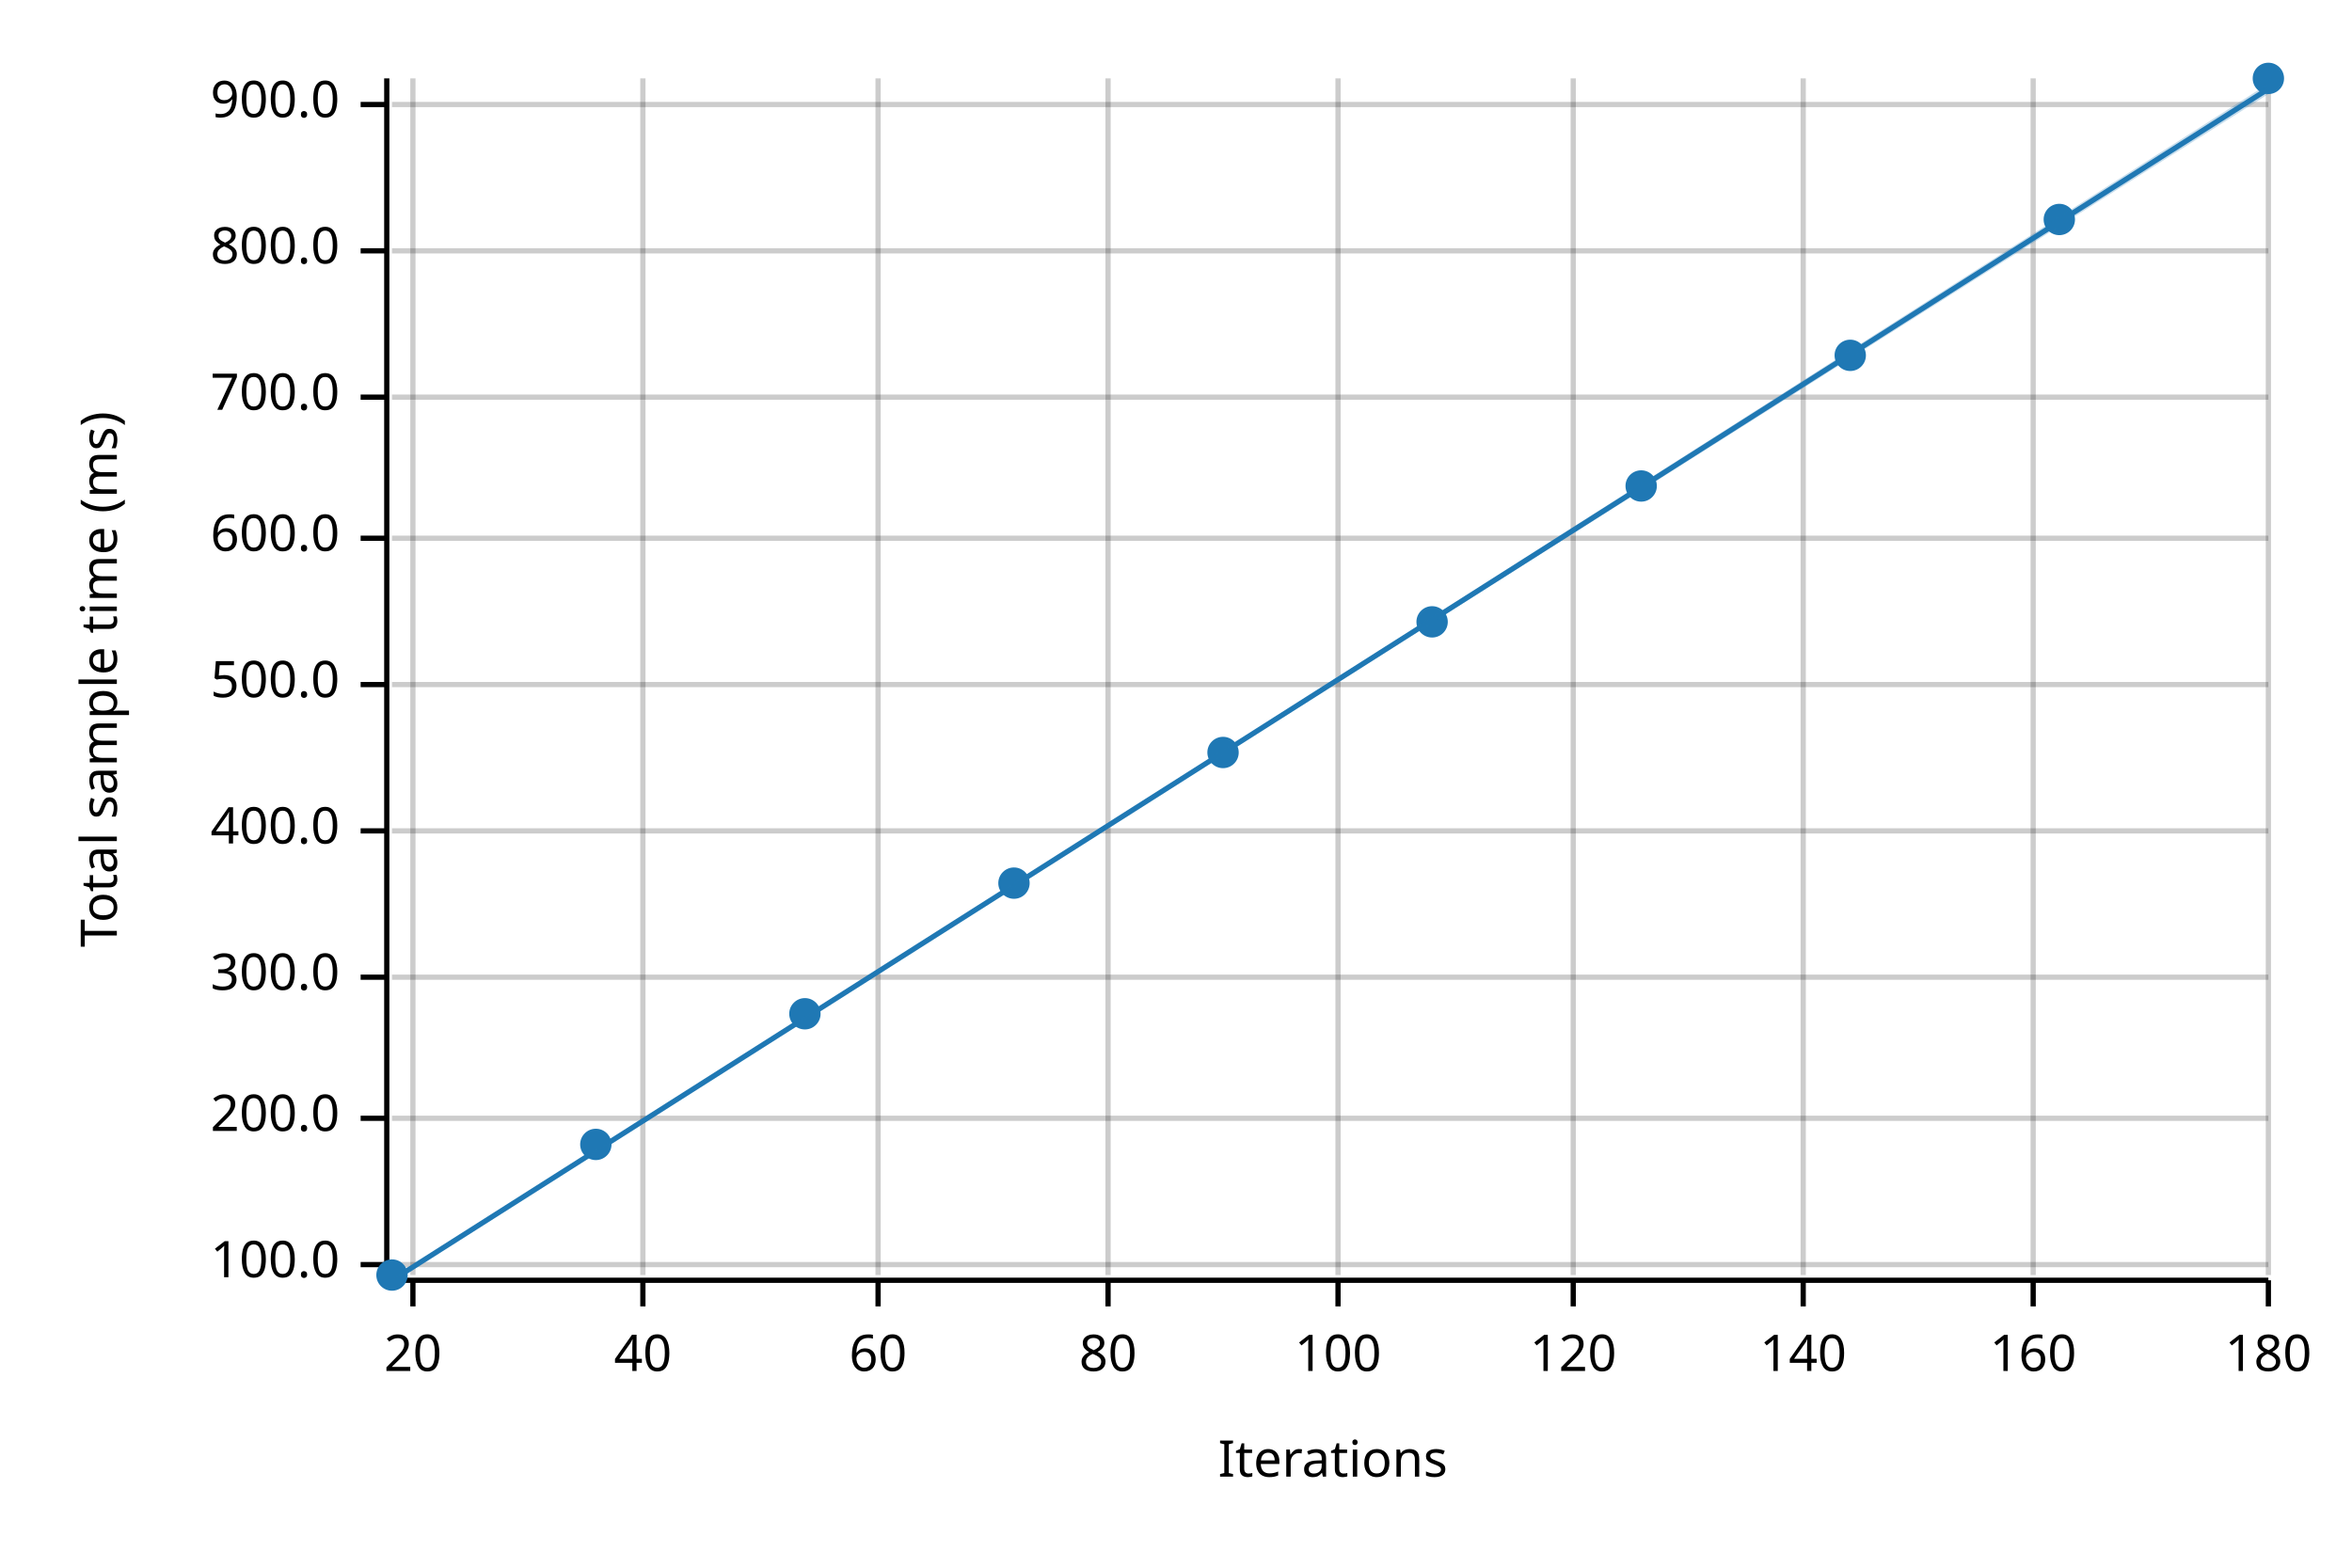
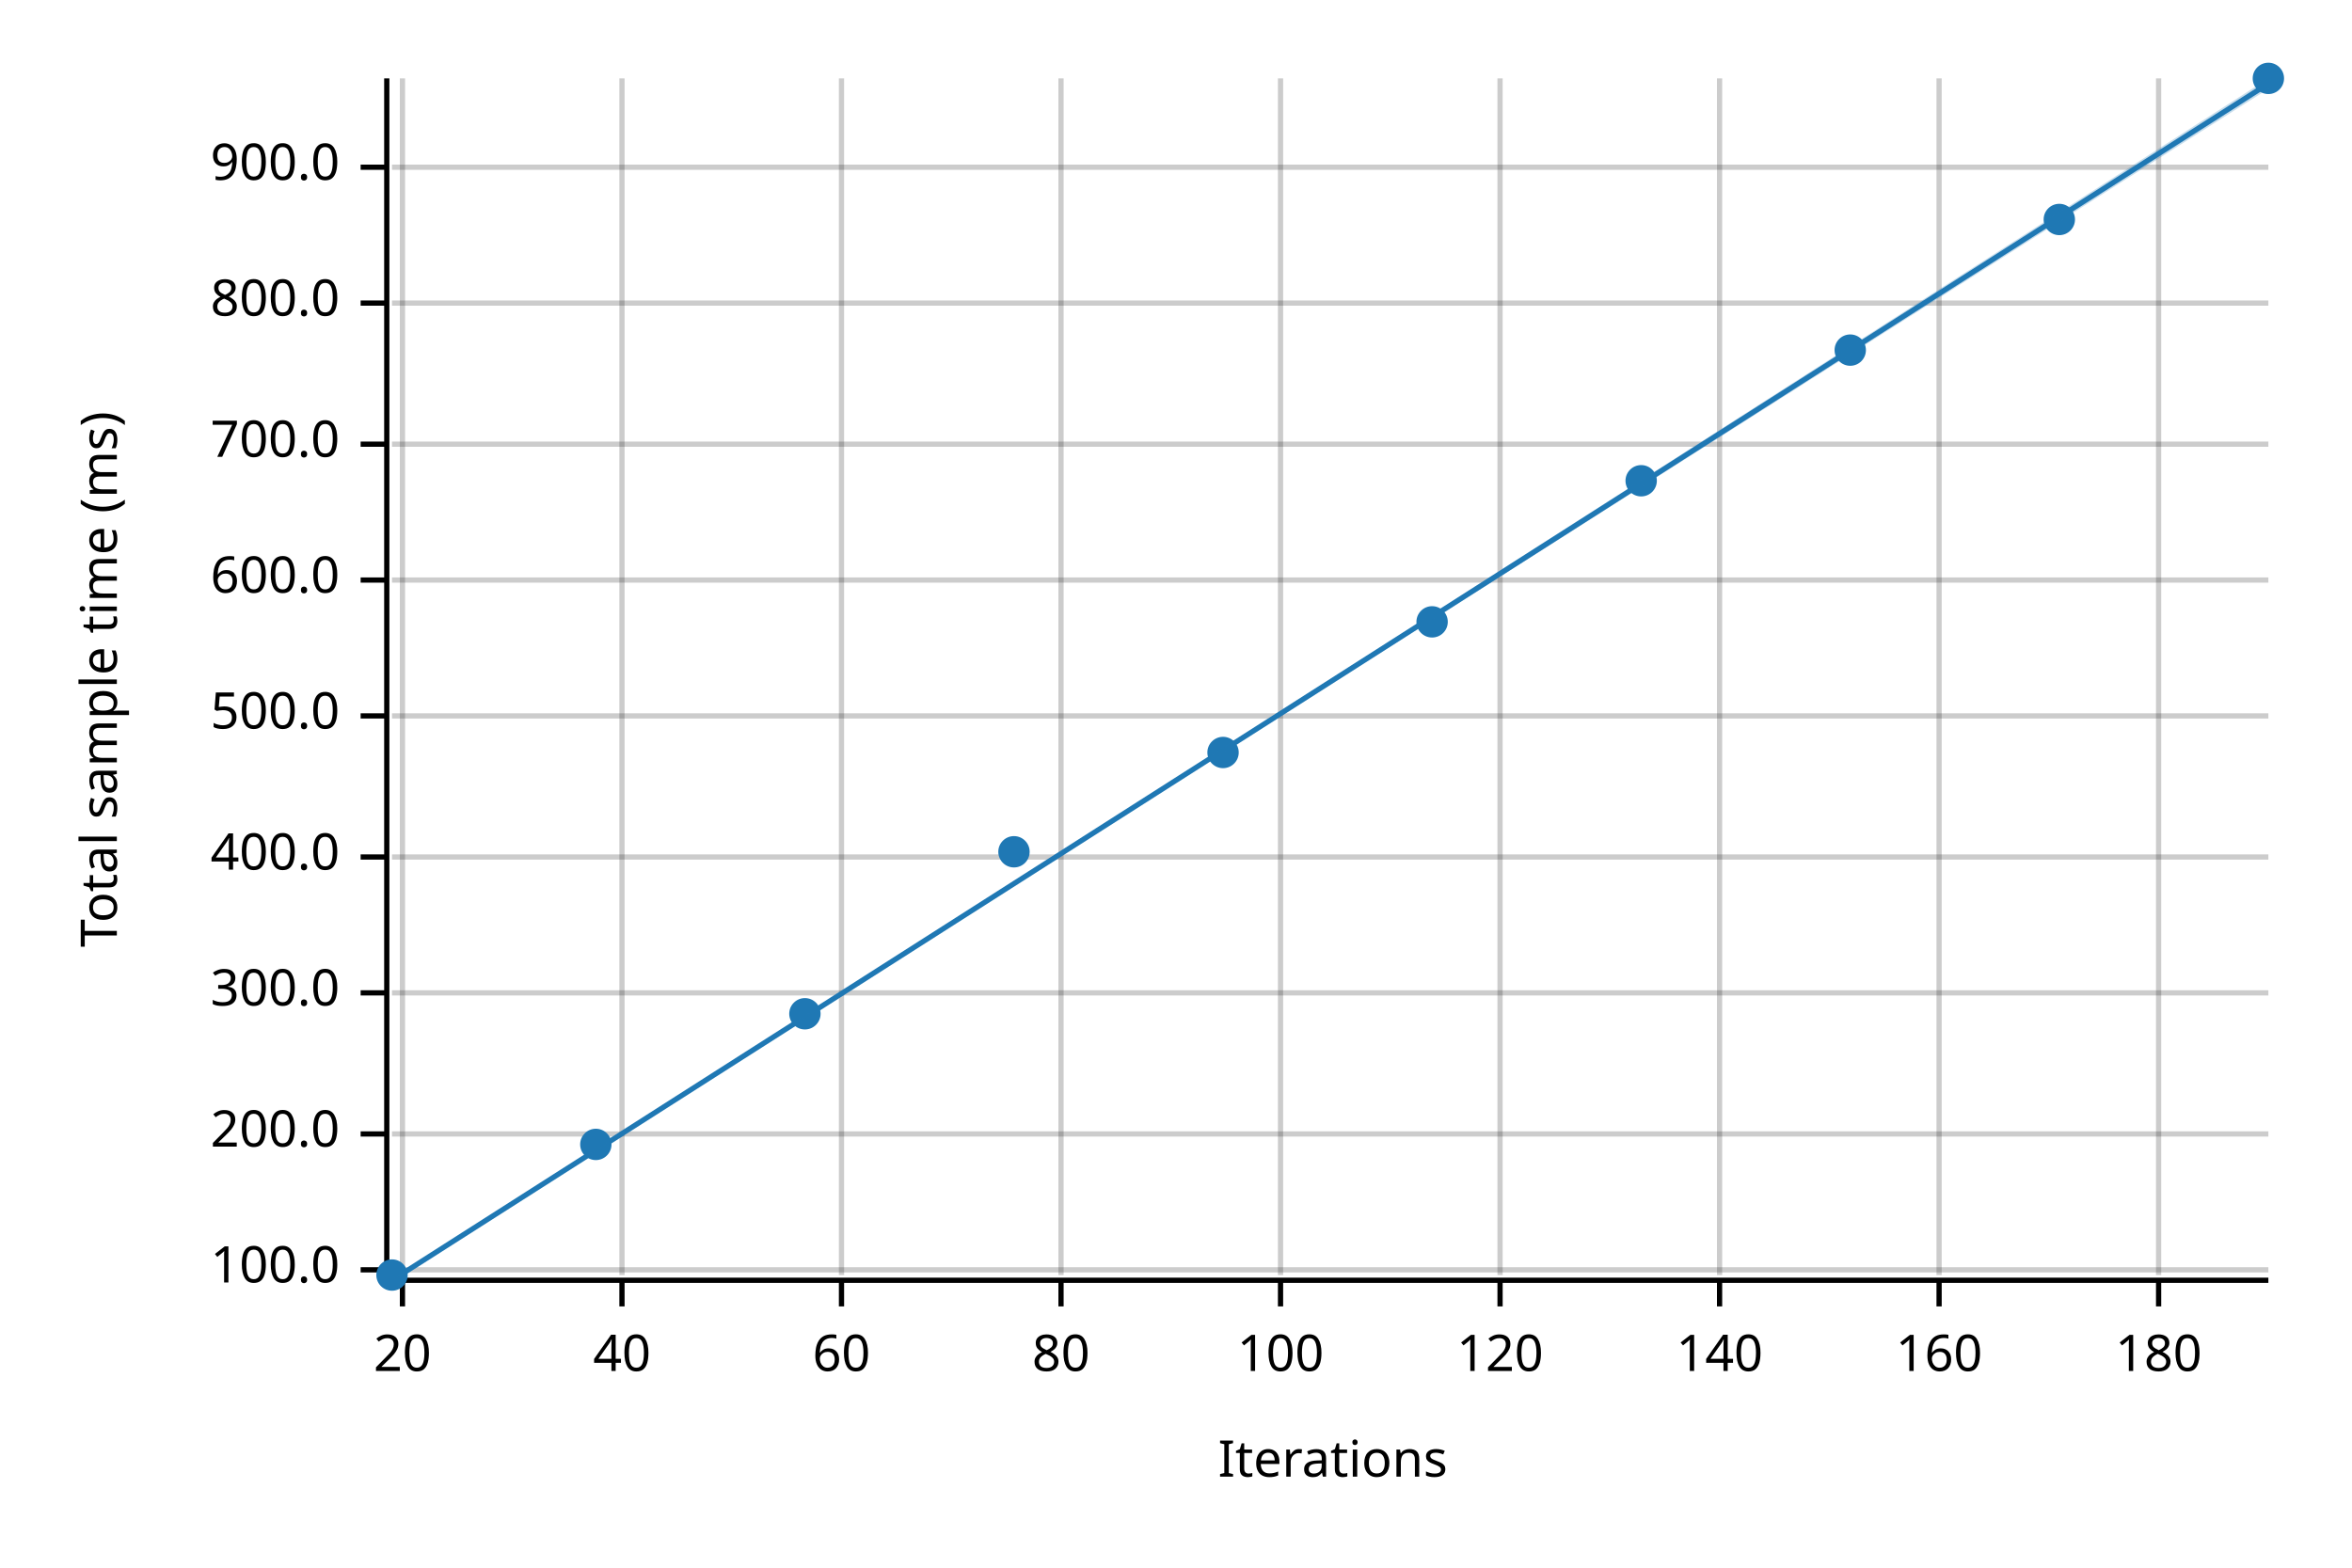
<svg xmlns="http://www.w3.org/2000/svg" width="450" height="300" viewBox="0 0 450 300">
  <text x="15" y="130" dy="0.76em" text-anchor="middle" font-family="sans-serif" font-size="9.677" opacity="1" fill="#000000" transform="rotate(270, 15, 130)">
Total sample time (ms)
</text>
  <text x="255" y="285" dy="-0.5ex" text-anchor="middle" font-family="sans-serif" font-size="9.677" opacity="1" fill="#000000">
Iterations
</text>
-   <line opacity="0.2" stroke="#000000" stroke-width="1" x1="79" y1="244" x2="79" y2="15" />
-   <line opacity="0.2" stroke="#000000" stroke-width="1" x1="123" y1="244" x2="123" y2="15" />
-   <line opacity="0.2" stroke="#000000" stroke-width="1" x1="168" y1="244" x2="168" y2="15" />
-   <line opacity="0.2" stroke="#000000" stroke-width="1" x1="212" y1="244" x2="212" y2="15" />
-   <line opacity="0.2" stroke="#000000" stroke-width="1" x1="256" y1="244" x2="256" y2="15" />
-   <line opacity="0.2" stroke="#000000" stroke-width="1" x1="301" y1="244" x2="301" y2="15" />
-   <line opacity="0.2" stroke="#000000" stroke-width="1" x1="345" y1="244" x2="345" y2="15" />
-   <line opacity="0.2" stroke="#000000" stroke-width="1" x1="389" y1="244" x2="389" y2="15" />
-   <line opacity="0.2" stroke="#000000" stroke-width="1" x1="434" y1="244" x2="434" y2="15" />
-   <line opacity="0.2" stroke="#000000" stroke-width="1" x1="75" y1="242" x2="434" y2="242" />
-   <line opacity="0.2" stroke="#000000" stroke-width="1" x1="75" y1="214" x2="434" y2="214" />
-   <line opacity="0.2" stroke="#000000" stroke-width="1" x1="75" y1="187" x2="434" y2="187" />
-   <line opacity="0.2" stroke="#000000" stroke-width="1" x1="75" y1="159" x2="434" y2="159" />
-   <line opacity="0.2" stroke="#000000" stroke-width="1" x1="75" y1="131" x2="434" y2="131" />
-   <line opacity="0.2" stroke="#000000" stroke-width="1" x1="75" y1="103" x2="434" y2="103" />
-   <line opacity="0.2" stroke="#000000" stroke-width="1" x1="75" y1="76" x2="434" y2="76" />
-   <line opacity="0.2" stroke="#000000" stroke-width="1" x1="75" y1="48" x2="434" y2="48" />
-   <line opacity="0.2" stroke="#000000" stroke-width="1" x1="75" y1="20" x2="434" y2="20" />
+   <line opacity="0.2" stroke="#000000" stroke-width="1" x1="77" y1="244" x2="77" y2="15" />
+   <line opacity="0.2" stroke="#000000" stroke-width="1" x1="119" y1="244" x2="119" y2="15" />
+   <line opacity="0.2" stroke="#000000" stroke-width="1" x1="161" y1="244" x2="161" y2="15" />
+   <line opacity="0.2" stroke="#000000" stroke-width="1" x1="203" y1="244" x2="203" y2="15" />
+   <line opacity="0.2" stroke="#000000" stroke-width="1" x1="245" y1="244" x2="245" y2="15" />
+   <line opacity="0.2" stroke="#000000" stroke-width="1" x1="287" y1="244" x2="287" y2="15" />
+   <line opacity="0.2" stroke="#000000" stroke-width="1" x1="329" y1="244" x2="329" y2="15" />
+   <line opacity="0.2" stroke="#000000" stroke-width="1" x1="371" y1="244" x2="371" y2="15" />
+   <line opacity="0.2" stroke="#000000" stroke-width="1" x1="413" y1="244" x2="413" y2="15" />
+   <line opacity="0.2" stroke="#000000" stroke-width="1" x1="75" y1="243" x2="434" y2="243" />
+   <line opacity="0.2" stroke="#000000" stroke-width="1" x1="75" y1="217" x2="434" y2="217" />
+   <line opacity="0.2" stroke="#000000" stroke-width="1" x1="75" y1="190" x2="434" y2="190" />
+   <line opacity="0.2" stroke="#000000" stroke-width="1" x1="75" y1="164" x2="434" y2="164" />
+   <line opacity="0.2" stroke="#000000" stroke-width="1" x1="75" y1="137" x2="434" y2="137" />
+   <line opacity="0.2" stroke="#000000" stroke-width="1" x1="75" y1="111" x2="434" y2="111" />
+   <line opacity="0.2" stroke="#000000" stroke-width="1" x1="75" y1="85" x2="434" y2="85" />
+   <line opacity="0.2" stroke="#000000" stroke-width="1" x1="75" y1="58" x2="434" y2="58" />
+   <line opacity="0.2" stroke="#000000" stroke-width="1" x1="75" y1="32" x2="434" y2="32" />
  <polyline fill="none" opacity="1" stroke="#000000" stroke-width="1" points="74,15 74,244 " />
-   <text x="65" y="242" dy="0.5ex" text-anchor="end" font-family="sans-serif" font-size="9.677" opacity="1" fill="#000000">
+   <text x="65" y="243" dy="0.5ex" text-anchor="end" font-family="sans-serif" font-size="9.677" opacity="1" fill="#000000">
100.0
</text>
-   <polyline fill="none" opacity="1" stroke="#000000" stroke-width="1" points="69,242 74,242 " />
-   <text x="65" y="214" dy="0.5ex" text-anchor="end" font-family="sans-serif" font-size="9.677" opacity="1" fill="#000000">
+   <polyline fill="none" opacity="1" stroke="#000000" stroke-width="1" points="69,243 74,243 " />
+   <text x="65" y="217" dy="0.5ex" text-anchor="end" font-family="sans-serif" font-size="9.677" opacity="1" fill="#000000">
200.0
</text>
-   <polyline fill="none" opacity="1" stroke="#000000" stroke-width="1" points="69,214 74,214 " />
-   <text x="65" y="187" dy="0.5ex" text-anchor="end" font-family="sans-serif" font-size="9.677" opacity="1" fill="#000000">
+   <polyline fill="none" opacity="1" stroke="#000000" stroke-width="1" points="69,217 74,217 " />
+   <text x="65" y="190" dy="0.5ex" text-anchor="end" font-family="sans-serif" font-size="9.677" opacity="1" fill="#000000">
300.0
</text>
-   <polyline fill="none" opacity="1" stroke="#000000" stroke-width="1" points="69,187 74,187 " />
-   <text x="65" y="159" dy="0.5ex" text-anchor="end" font-family="sans-serif" font-size="9.677" opacity="1" fill="#000000">
+   <polyline fill="none" opacity="1" stroke="#000000" stroke-width="1" points="69,190 74,190 " />
+   <text x="65" y="164" dy="0.5ex" text-anchor="end" font-family="sans-serif" font-size="9.677" opacity="1" fill="#000000">
400.0
</text>
-   <polyline fill="none" opacity="1" stroke="#000000" stroke-width="1" points="69,159 74,159 " />
-   <text x="65" y="131" dy="0.5ex" text-anchor="end" font-family="sans-serif" font-size="9.677" opacity="1" fill="#000000">
+   <polyline fill="none" opacity="1" stroke="#000000" stroke-width="1" points="69,164 74,164 " />
+   <text x="65" y="137" dy="0.5ex" text-anchor="end" font-family="sans-serif" font-size="9.677" opacity="1" fill="#000000">
500.0
</text>
-   <polyline fill="none" opacity="1" stroke="#000000" stroke-width="1" points="69,131 74,131 " />
-   <text x="65" y="103" dy="0.5ex" text-anchor="end" font-family="sans-serif" font-size="9.677" opacity="1" fill="#000000">
+   <polyline fill="none" opacity="1" stroke="#000000" stroke-width="1" points="69,137 74,137 " />
+   <text x="65" y="111" dy="0.5ex" text-anchor="end" font-family="sans-serif" font-size="9.677" opacity="1" fill="#000000">
600.0
</text>
-   <polyline fill="none" opacity="1" stroke="#000000" stroke-width="1" points="69,103 74,103 " />
-   <text x="65" y="76" dy="0.5ex" text-anchor="end" font-family="sans-serif" font-size="9.677" opacity="1" fill="#000000">
+   <polyline fill="none" opacity="1" stroke="#000000" stroke-width="1" points="69,111 74,111 " />
+   <text x="65" y="85" dy="0.5ex" text-anchor="end" font-family="sans-serif" font-size="9.677" opacity="1" fill="#000000">
700.0
</text>
-   <polyline fill="none" opacity="1" stroke="#000000" stroke-width="1" points="69,76 74,76 " />
-   <text x="65" y="48" dy="0.5ex" text-anchor="end" font-family="sans-serif" font-size="9.677" opacity="1" fill="#000000">
+   <polyline fill="none" opacity="1" stroke="#000000" stroke-width="1" points="69,85 74,85 " />
+   <text x="65" y="58" dy="0.5ex" text-anchor="end" font-family="sans-serif" font-size="9.677" opacity="1" fill="#000000">
800.0
</text>
-   <polyline fill="none" opacity="1" stroke="#000000" stroke-width="1" points="69,48 74,48 " />
-   <text x="65" y="20" dy="0.5ex" text-anchor="end" font-family="sans-serif" font-size="9.677" opacity="1" fill="#000000">
+   <polyline fill="none" opacity="1" stroke="#000000" stroke-width="1" points="69,58 74,58 " />
+   <text x="65" y="32" dy="0.5ex" text-anchor="end" font-family="sans-serif" font-size="9.677" opacity="1" fill="#000000">
900.0
</text>
-   <polyline fill="none" opacity="1" stroke="#000000" stroke-width="1" points="69,20 74,20 " />
+   <polyline fill="none" opacity="1" stroke="#000000" stroke-width="1" points="69,32 74,32 " />
  <polyline fill="none" opacity="1" stroke="#000000" stroke-width="1" points="75,245 434,245 " />
-   <text x="79" y="255" dy="0.76em" text-anchor="middle" font-family="sans-serif" font-size="9.677" opacity="1" fill="#000000">
+   <text x="77" y="255" dy="0.76em" text-anchor="middle" font-family="sans-serif" font-size="9.677" opacity="1" fill="#000000">
20
</text>
-   <polyline fill="none" opacity="1" stroke="#000000" stroke-width="1" points="79,245 79,250 " />
-   <text x="123" y="255" dy="0.76em" text-anchor="middle" font-family="sans-serif" font-size="9.677" opacity="1" fill="#000000">
+   <polyline fill="none" opacity="1" stroke="#000000" stroke-width="1" points="77,245 77,250 " />
+   <text x="119" y="255" dy="0.76em" text-anchor="middle" font-family="sans-serif" font-size="9.677" opacity="1" fill="#000000">
40
</text>
-   <polyline fill="none" opacity="1" stroke="#000000" stroke-width="1" points="123,245 123,250 " />
-   <text x="168" y="255" dy="0.76em" text-anchor="middle" font-family="sans-serif" font-size="9.677" opacity="1" fill="#000000">
+   <polyline fill="none" opacity="1" stroke="#000000" stroke-width="1" points="119,245 119,250 " />
+   <text x="161" y="255" dy="0.76em" text-anchor="middle" font-family="sans-serif" font-size="9.677" opacity="1" fill="#000000">
60
</text>
-   <polyline fill="none" opacity="1" stroke="#000000" stroke-width="1" points="168,245 168,250 " />
-   <text x="212" y="255" dy="0.76em" text-anchor="middle" font-family="sans-serif" font-size="9.677" opacity="1" fill="#000000">
+   <polyline fill="none" opacity="1" stroke="#000000" stroke-width="1" points="161,245 161,250 " />
+   <text x="203" y="255" dy="0.76em" text-anchor="middle" font-family="sans-serif" font-size="9.677" opacity="1" fill="#000000">
80
</text>
-   <polyline fill="none" opacity="1" stroke="#000000" stroke-width="1" points="212,245 212,250 " />
-   <text x="256" y="255" dy="0.76em" text-anchor="middle" font-family="sans-serif" font-size="9.677" opacity="1" fill="#000000">
+   <polyline fill="none" opacity="1" stroke="#000000" stroke-width="1" points="203,245 203,250 " />
+   <text x="245" y="255" dy="0.76em" text-anchor="middle" font-family="sans-serif" font-size="9.677" opacity="1" fill="#000000">
100
</text>
-   <polyline fill="none" opacity="1" stroke="#000000" stroke-width="1" points="256,245 256,250 " />
-   <text x="301" y="255" dy="0.76em" text-anchor="middle" font-family="sans-serif" font-size="9.677" opacity="1" fill="#000000">
+   <polyline fill="none" opacity="1" stroke="#000000" stroke-width="1" points="245,245 245,250 " />
+   <text x="287" y="255" dy="0.76em" text-anchor="middle" font-family="sans-serif" font-size="9.677" opacity="1" fill="#000000">
120
</text>
-   <polyline fill="none" opacity="1" stroke="#000000" stroke-width="1" points="301,245 301,250 " />
-   <text x="345" y="255" dy="0.76em" text-anchor="middle" font-family="sans-serif" font-size="9.677" opacity="1" fill="#000000">
+   <polyline fill="none" opacity="1" stroke="#000000" stroke-width="1" points="287,245 287,250 " />
+   <text x="329" y="255" dy="0.76em" text-anchor="middle" font-family="sans-serif" font-size="9.677" opacity="1" fill="#000000">
140
</text>
-   <polyline fill="none" opacity="1" stroke="#000000" stroke-width="1" points="345,245 345,250 " />
-   <text x="389" y="255" dy="0.76em" text-anchor="middle" font-family="sans-serif" font-size="9.677" opacity="1" fill="#000000">
+   <polyline fill="none" opacity="1" stroke="#000000" stroke-width="1" points="329,245 329,250 " />
+   <text x="371" y="255" dy="0.76em" text-anchor="middle" font-family="sans-serif" font-size="9.677" opacity="1" fill="#000000">
160
</text>
-   <polyline fill="none" opacity="1" stroke="#000000" stroke-width="1" points="389,245 389,250 " />
-   <text x="434" y="255" dy="0.76em" text-anchor="middle" font-family="sans-serif" font-size="9.677" opacity="1" fill="#000000">
+   <polyline fill="none" opacity="1" stroke="#000000" stroke-width="1" points="371,245 371,250 " />
+   <text x="413" y="255" dy="0.76em" text-anchor="middle" font-family="sans-serif" font-size="9.677" opacity="1" fill="#000000">
180
</text>
-   <polyline fill="none" opacity="1" stroke="#000000" stroke-width="1" points="434,245 434,250 " />
+   <polyline fill="none" opacity="1" stroke="#000000" stroke-width="1" points="413,245 413,250 " />
  <circle cx="75" cy="244" r="3" opacity="1" fill="#1F78B4" stroke="none" stroke-width="1" />
  <circle cx="114" cy="219" r="3" opacity="1" fill="#1F78B4" stroke="none" stroke-width="1" />
  <circle cx="154" cy="194" r="3" opacity="1" fill="#1F78B4" stroke="none" stroke-width="1" />
-   <circle cx="194" cy="169" r="3" opacity="1" fill="#1F78B4" stroke="none" stroke-width="1" />
+   <circle cx="194" cy="163" r="3" opacity="1" fill="#1F78B4" stroke="none" stroke-width="1" />
  <circle cx="234" cy="144" r="3" opacity="1" fill="#1F78B4" stroke="none" stroke-width="1" />
  <circle cx="274" cy="119" r="3" opacity="1" fill="#1F78B4" stroke="none" stroke-width="1" />
-   <circle cx="314" cy="93" r="3" opacity="1" fill="#1F78B4" stroke="none" stroke-width="1" />
-   <circle cx="354" cy="68" r="3" opacity="1" fill="#1F78B4" stroke="none" stroke-width="1" />
+   <circle cx="314" cy="92" r="3" opacity="1" fill="#1F78B4" stroke="none" stroke-width="1" />
+   <circle cx="354" cy="67" r="3" opacity="1" fill="#1F78B4" stroke="none" stroke-width="1" />
  <circle cx="394" cy="42" r="3" opacity="1" fill="#1F78B4" stroke="none" stroke-width="1" />
  <circle cx="434" cy="15" r="3" opacity="1" fill="#1F78B4" stroke="none" stroke-width="1" />
-   <polyline fill="none" opacity="1" stroke="#1F78B4" stroke-width="1" points="75,245 434,17 " />
-   <polygon opacity="0.25" fill="#1F78B4" points="75,245 434,18 434,16 " />
+   <polyline fill="none" opacity="1" stroke="#1F78B4" stroke-width="1" points="75,245 434,16 " />
+   <polygon opacity="0.25" fill="#1F78B4" points="75,245 434,17 434,15 " />
</svg>
